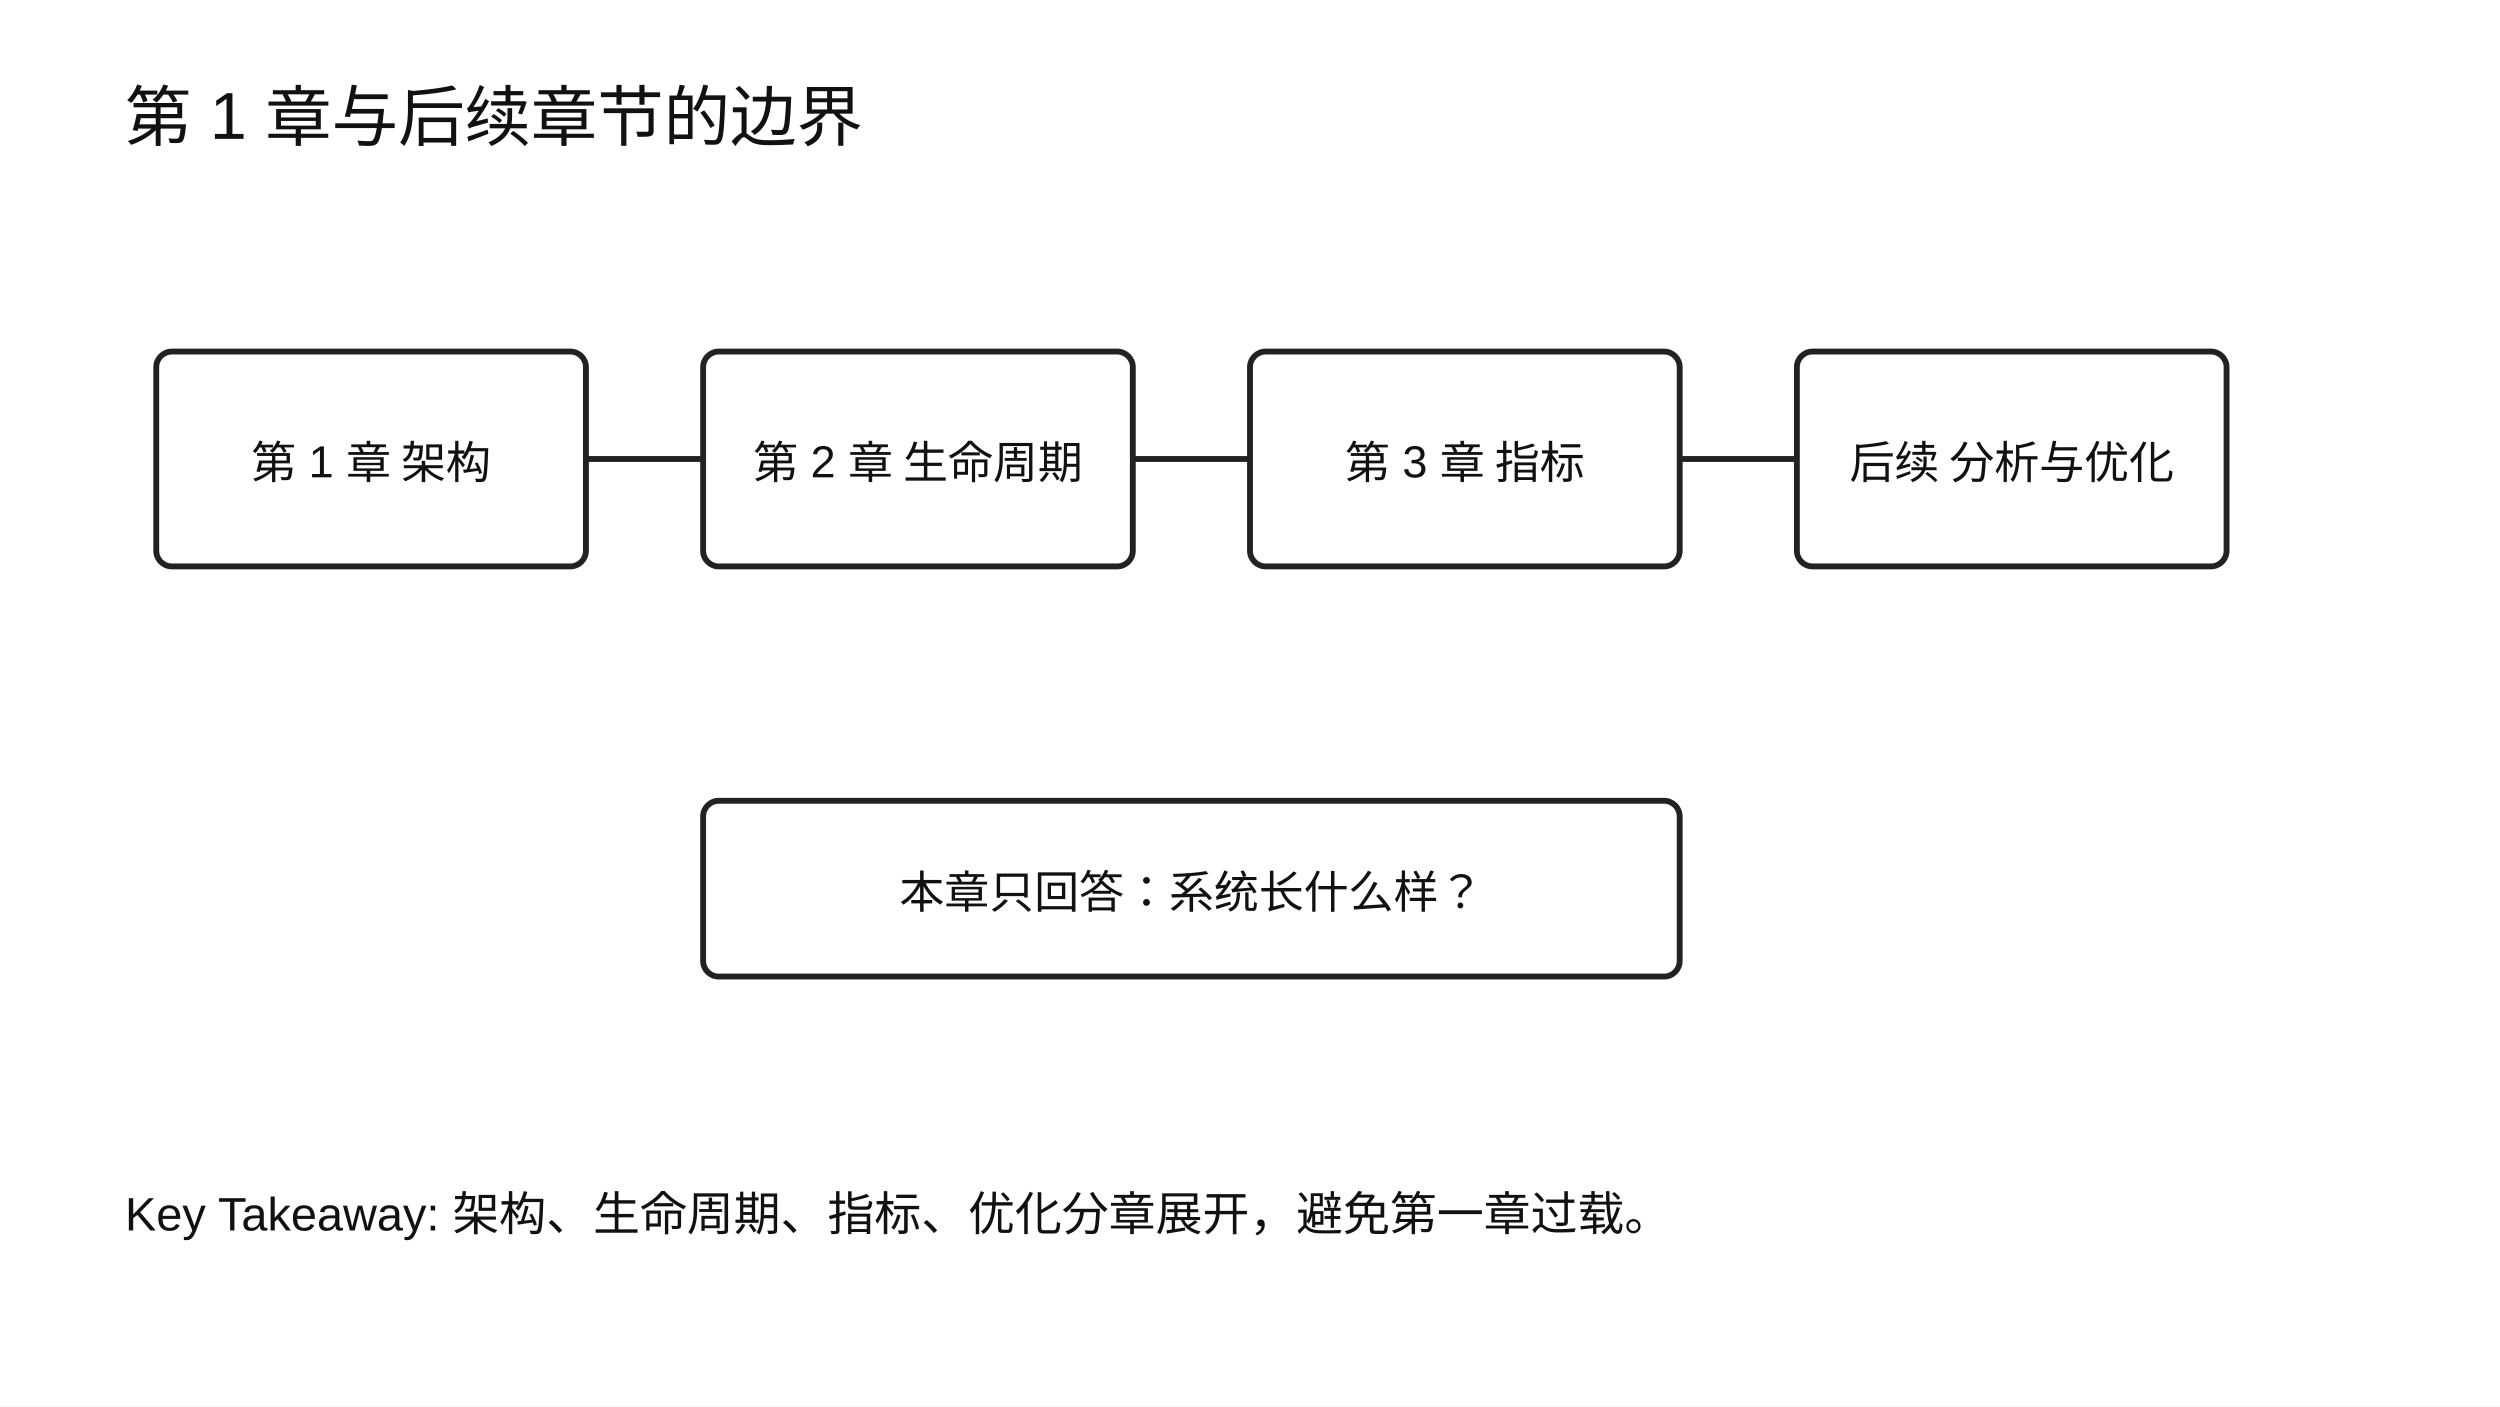
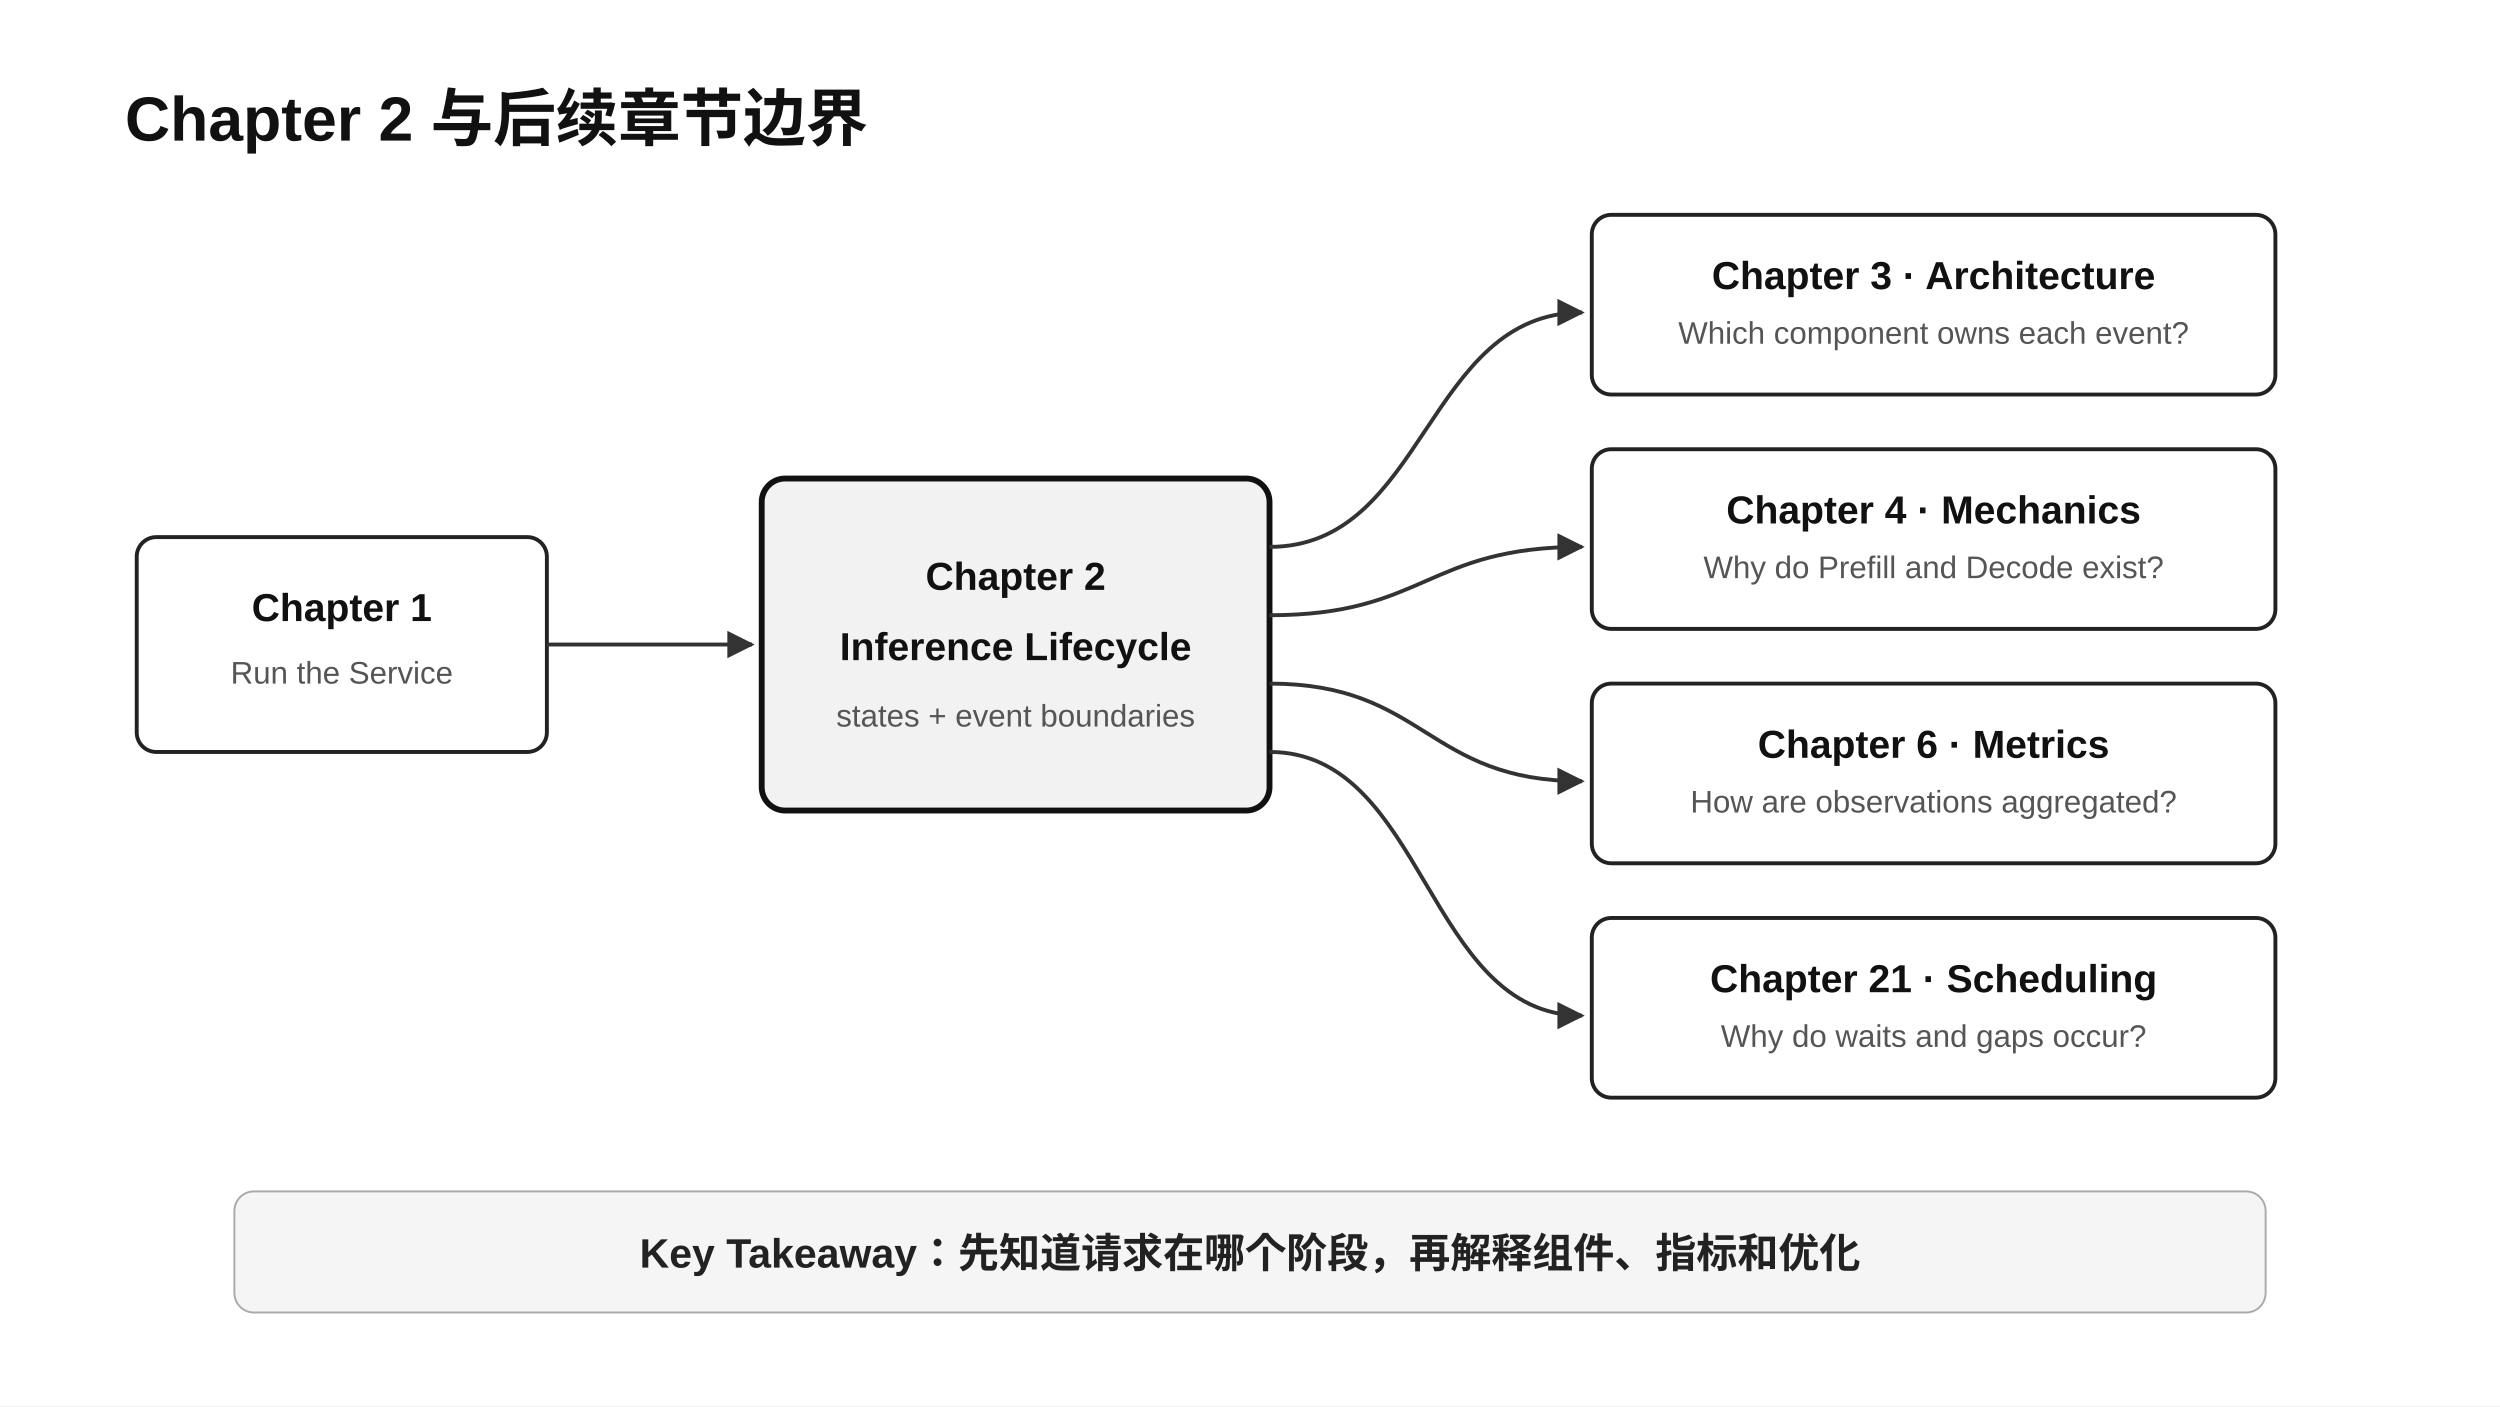
<svg xmlns="http://www.w3.org/2000/svg" width="1280" height="720" viewBox="0 0 1280 720">
+   <defs>
+     <marker id="a" viewBox="0 0 10 10" refX="9" refY="5" markerWidth="7" markerHeight="7" orient="auto">
+       <path d="M0 0L10 5L0 10z" fill="#333" />
+     </marker>
+     <style>.t{font:700 32px Arial,sans-serif;fill:#111}.b{fill:#fff;stroke:#222;stroke-width:2}.focus{fill:#f2f2f2;stroke:#111;stroke-width:3}.h{font:600 20px Arial,sans-serif;fill:#111;text-anchor:middle}.s{font:16px Arial,sans-serif;fill:#555;text-anchor:middle}.l{stroke:#333;stroke-width:2;fill:none;marker-end:url(#a)}.take{font:600 21px Arial,sans-serif;fill:#222;text-anchor:middle}</style>
+   </defs>
  <rect width="1280" height="720" fill="#fff" />
-   <text x="64" y="72" font-family="Arial, sans-serif" font-size="34" fill="#111">第 1 章与后续章节的边界</text>
-   <g fill="none" stroke="#222" stroke-width="3">
-     <rect x="80" y="180" width="220" height="110" rx="8" />
-     <rect x="360" y="180" width="220" height="110" rx="8" />
-     <rect x="640" y="180" width="220" height="110" rx="8" />
-     <rect x="920" y="180" width="220" height="110" rx="8" />
-     <path d="M300 235h60M580 235h60M860 235h60" />
-     <rect x="360" y="410" width="500" height="90" rx="8" />
-   </g>
-   <g font-family="Arial, sans-serif" fill="#111" text-anchor="middle">
-     <text x="190" y="245" font-size="23">第 1 章 架构</text>
-     <text x="470" y="245" font-size="23">第 2 章 生命周期</text>
-     <text x="750" y="245" font-size="23">第 3 章 指标</text>
-     <text x="1030" y="245" font-size="23">后续 分析与优化</text>
-     <text x="610" y="465" font-size="23">本章只回答：系统长什么样？</text>
-   </g>
-   <text x="64" y="630" font-family="Arial, sans-serif" font-size="24" fill="#111">Key Takeaway: 架构、生命周期、指标、优化分章展开，避免第一章过载。</text>
+   <text x="64" y="72" class="t">Chapter 2 与后续章节边界</text>
+   <rect x="70" y="275" width="210" height="110" rx="10" class="b" />
+   <text x="175" y="318" class="h">Chapter 1</text>
+   <text x="175" y="350" class="s">Run the Service</text>
+   <line x1="280" y1="330" x2="385" y2="330" class="l" />
+   <rect x="390" y="245" width="260" height="170" rx="12" class="focus" />
+   <text x="520" y="302" class="h">Chapter 2</text>
+   <text x="520" y="338" class="h">Inference Lifecycle</text>
+   <text x="520" y="372" class="s">states + event boundaries</text>
+   <path d="M650 280 C730 280 730 160 810 160" class="l" />
+   <path d="M650 315 C730 315 730 280 810 280" class="l" />
+   <path d="M650 350 C730 350 730 400 810 400" class="l" />
+   <path d="M650 385 C730 385 730 520 810 520" class="l" />
+   <rect x="815" y="110" width="350" height="92" rx="10" class="b" />
+   <text x="990" y="148" class="h">Chapter 3 · Architecture</text>
+   <text x="990" y="176" class="s">Which component owns each event?</text>
+   <rect x="815" y="230" width="350" height="92" rx="10" class="b" />
+   <text x="990" y="268" class="h">Chapter 4 · Mechanics</text>
+   <text x="990" y="296" class="s">Why do Prefill and Decode exist?</text>
+   <rect x="815" y="350" width="350" height="92" rx="10" class="b" />
+   <text x="990" y="388" class="h">Chapter 6 · Metrics</text>
+   <text x="990" y="416" class="s">How are observations aggregated?</text>
+   <rect x="815" y="470" width="350" height="92" rx="10" class="b" />
+   <text x="990" y="508" class="h">Chapter 21 · Scheduling</text>
+   <text x="990" y="536" class="s">Why do waits and gaps occur?</text>
+   <rect x="120" y="610" width="1040" height="62" rx="10" fill="#f5f5f5" stroke="#aaa" />
+   <text x="640" y="649" class="take">Key Takeaway：先知道请求在哪个阶段，再解释组件、指标和优化</text>
</svg>
